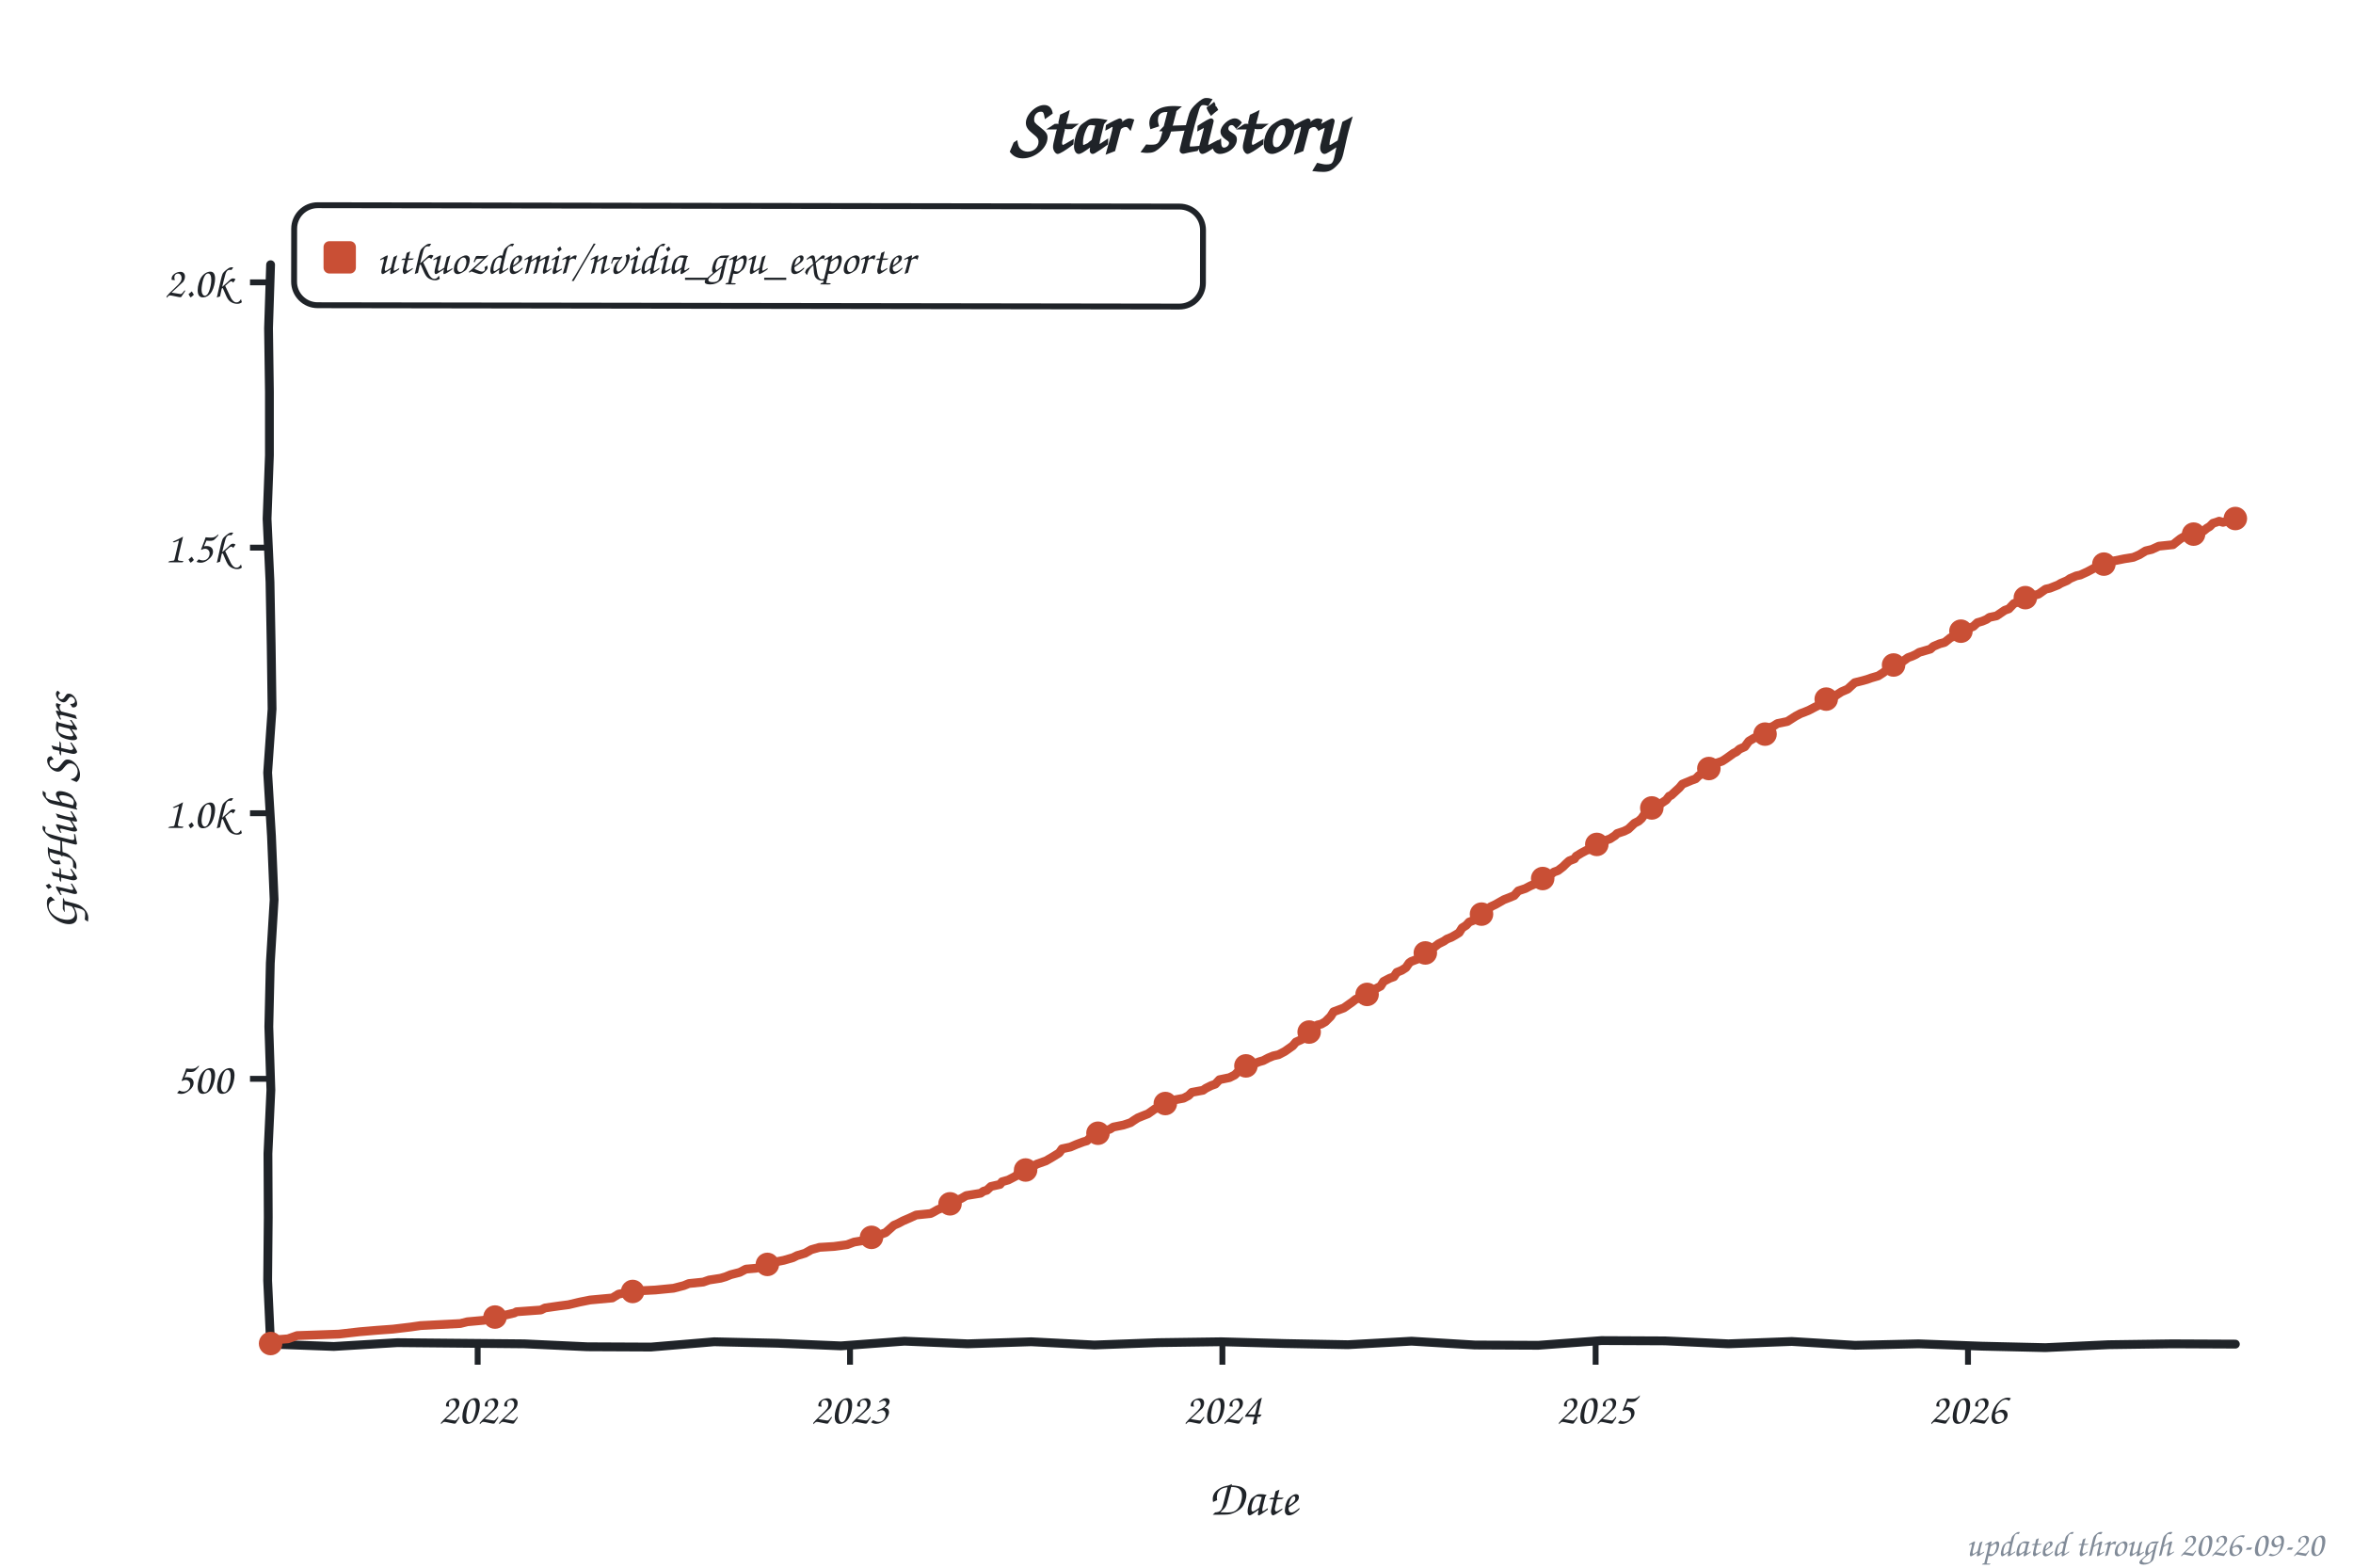
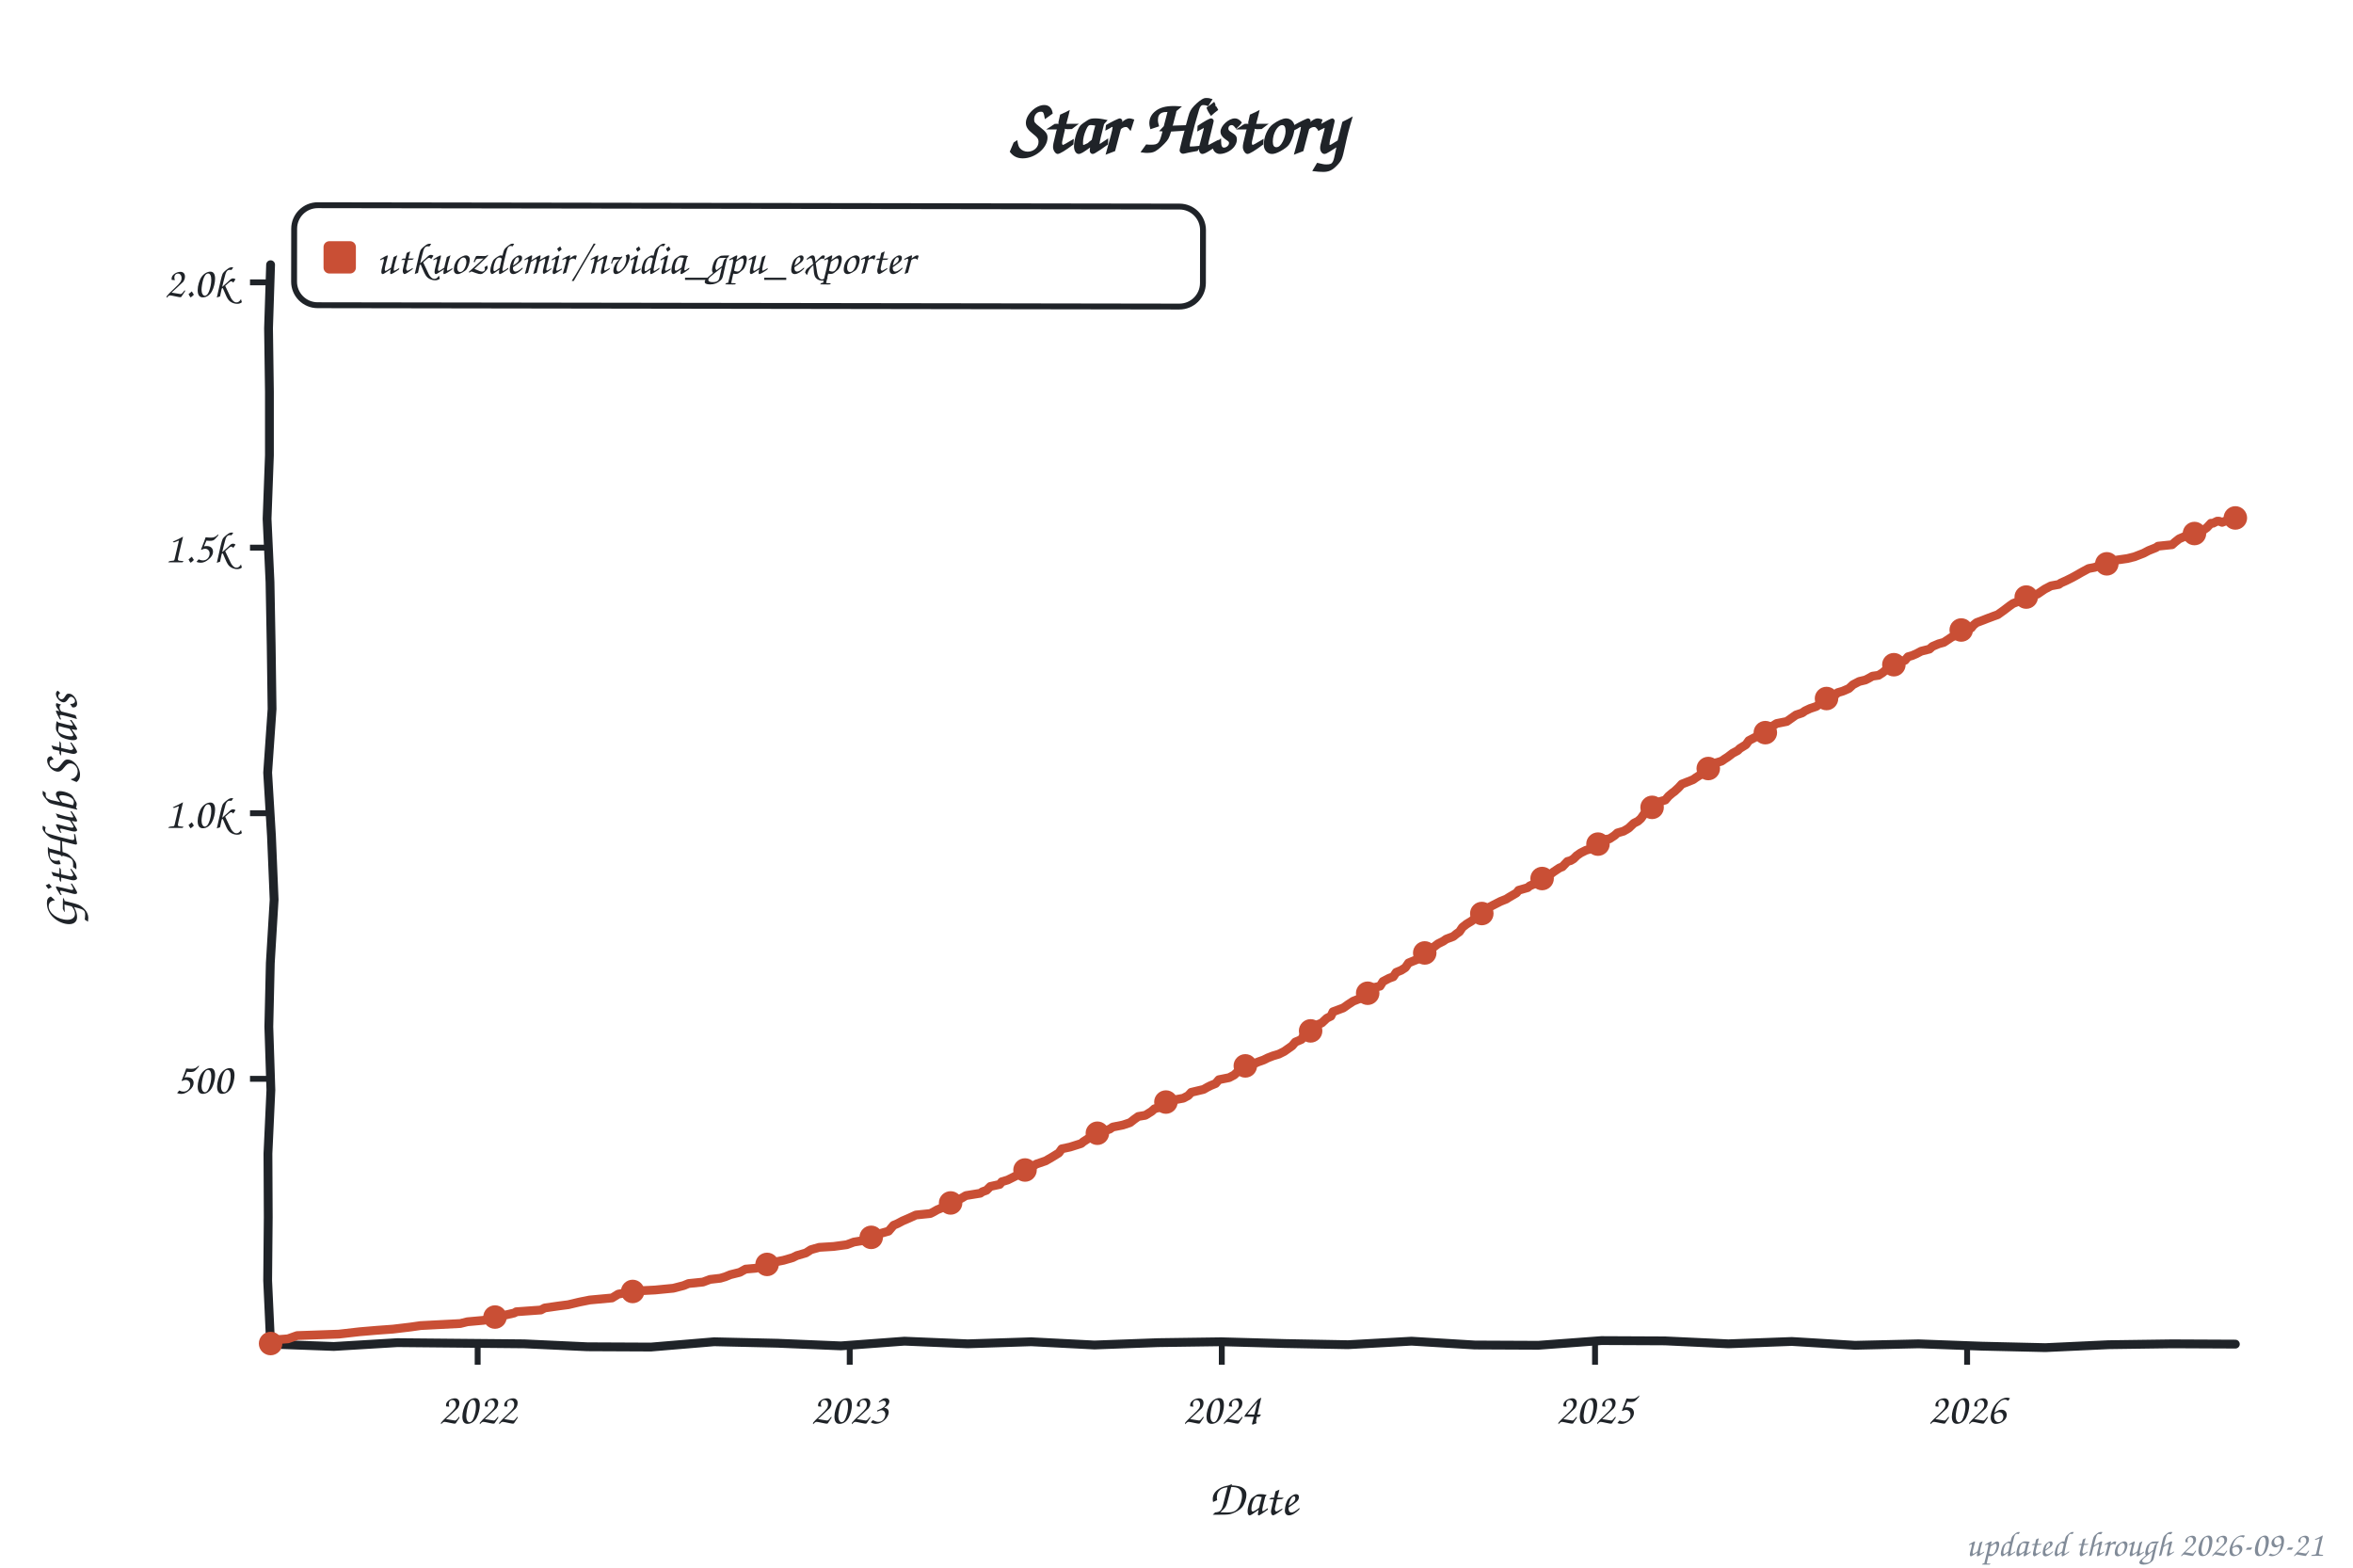
<svg xmlns="http://www.w3.org/2000/svg" width="800" height="533" viewBox="0 0 800 533" role="img" aria-label="Star history of utkuozdemir/nvidia_gpu_exporter">
  <style>text{font-family:"Comic Sans MS","Chalkboard SE","Comic Neue","Marker Felt",cursive}</style>
  <text x="400" y="52" font-size="26" font-weight="bold" text-anchor="middle" fill="#1f2328">Star History</text>
  <rect x="100" y="70" width="309" height="34" rx="8" fill="none" stroke="#1f2328" stroke-width="2" transform="rotate(0.09 254 87)" />
  <rect x="110" y="82" width="11" height="11" rx="2" fill="#c94f35" />
  <text x="128" y="93" font-size="15" fill="#1f2328" textLength="270" lengthAdjust="spacingAndGlyphs">utkuozdemir/nvidia_gpu_exporter</text>
  <line x1="85" y1="366.8" x2="92" y2="366.8" stroke="#1f2328" stroke-width="2" />
  <text x="79" y="371.8" font-size="15" text-anchor="end" fill="#1f2328">500</text>
  <line x1="85" y1="276.5" x2="92" y2="276.5" stroke="#1f2328" stroke-width="2" />
  <text x="79" y="281.5" font-size="15" text-anchor="end" fill="#1f2328">1.0k</text>
  <line x1="85" y1="186.2" x2="92" y2="186.2" stroke="#1f2328" stroke-width="2" />
  <text x="79" y="191.2" font-size="15" text-anchor="end" fill="#1f2328">1.5k</text>
  <line x1="85" y1="96.0" x2="92" y2="96.0" stroke="#1f2328" stroke-width="2" />
  <text x="79" y="101.0" font-size="15" text-anchor="end" fill="#1f2328">2.0k</text>
  <line x1="162.4" y1="457" x2="162.4" y2="464" stroke="#1f2328" stroke-width="2" />
  <text x="162.4" y="484" font-size="15" text-anchor="middle" fill="#1f2328">2022</text>
-   <line x1="289.0" y1="457" x2="289.0" y2="464" stroke="#1f2328" stroke-width="2" />
-   <text x="289.0" y="484" font-size="15" text-anchor="middle" fill="#1f2328">2023</text>
-   <line x1="415.6" y1="457" x2="415.6" y2="464" stroke="#1f2328" stroke-width="2" />
-   <text x="415.6" y="484" font-size="15" text-anchor="middle" fill="#1f2328">2024</text>
-   <line x1="542.5" y1="457" x2="542.5" y2="464" stroke="#1f2328" stroke-width="2" />
-   <text x="542.5" y="484" font-size="15" text-anchor="middle" fill="#1f2328">2025</text>
-   <line x1="669.1" y1="457" x2="669.1" y2="464" stroke="#1f2328" stroke-width="2" />
-   <text x="669.1" y="484" font-size="15" text-anchor="middle" fill="#1f2328">2026</text>
+   <line x1="288.9" y1="457" x2="288.9" y2="464" stroke="#1f2328" stroke-width="2" />
+   <text x="288.9" y="484" font-size="15" text-anchor="middle" fill="#1f2328">2023</text>
+   <line x1="415.4" y1="457" x2="415.4" y2="464" stroke="#1f2328" stroke-width="2" />
+   <text x="415.4" y="484" font-size="15" text-anchor="middle" fill="#1f2328">2024</text>
+   <line x1="542.3" y1="457" x2="542.3" y2="464" stroke="#1f2328" stroke-width="2" />
+   <text x="542.3" y="484" font-size="15" text-anchor="middle" fill="#1f2328">2025</text>
+   <line x1="668.8" y1="457" x2="668.8" y2="464" stroke="#1f2328" stroke-width="2" />
+   <text x="668.8" y="484" font-size="15" text-anchor="middle" fill="#1f2328">2026</text>
  <text x="426" y="515" font-size="17" text-anchor="middle" fill="#1f2328">Date</text>
  <text x="26" y="276" font-size="17" text-anchor="middle" fill="#1f2328" transform="rotate(-90 26 276)">GitHub Stars</text>
  <path d="M 92.0,90.0 L 91.3,111.6 L 91.6,133.2 L 91.6,154.8 L 90.8,176.4 L 91.8,197.9 L 92.2,219.5 L 92.5,241.1 L 91.0,262.7 L 92.3,284.3 L 93.2,305.9 L 91.9,327.5 L 91.4,349.1 L 92.1,370.6 L 91.1,392.2 L 91.2,413.8 L 91.0,435.4 L 92.0,457.0 L 113.5,457.8 L 135.1,456.5 L 156.6,456.7 L 178.2,456.9 L 199.7,457.9 L 221.3,458.0 L 242.8,456.2 L 264.4,456.7 L 285.9,457.6 L 307.5,456.0 L 329.0,456.9 L 350.6,456.2 L 372.1,457.3 L 393.7,456.5 L 415.2,456.2 L 436.8,456.8 L 458.3,457.2 L 479.9,456.0 L 501.4,457.3 L 523.0,457.4 L 544.5,455.8 L 566.1,455.9 L 587.6,456.9 L 609.2,456.1 L 630.7,457.4 L 652.3,456.9 L 673.8,457.7 L 695.4,458.2 L 716.9,457.2 L 738.5,456.9 L 760.0,457.0" fill="none" stroke="#1f2328" stroke-width="3" stroke-linecap="round" stroke-linejoin="round" />
-   <path d="M 92.0,456.8 L 92.7,455.6 L 97.9,455.2 L 101.0,454.1 L 115.2,453.6 L 122.2,452.8 L 128.1,452.3 L 133.6,451.9 L 139.5,451.2 L 143.0,450.7 L 156.5,450.0 L 158.9,449.4 L 164.5,448.9 L 168.3,447.8 L 171.1,447.3 L 174.9,446.4 L 175.6,446.0 L 183.9,445.4 L 185.3,444.7 L 190.2,444.0 L 193.3,443.6 L 197.1,442.7 L 200.6,442.0 L 208.2,441.3 L 210.3,440.0 L 213.0,439.5 L 216.9,438.9 L 222.8,438.6 L 229.0,438.0 L 232.5,437.1 L 234.2,436.4 L 239.1,435.9 L 241.1,435.2 L 245.0,434.6 L 246.7,434.1 L 248.4,433.4 L 251.5,432.6 L 253.6,431.5 L 257.1,431.2 L 262.3,429.7 L 264.0,429.0 L 266.5,428.5 L 269.6,427.6 L 271.0,426.9 L 273.7,426.1 L 275.8,424.9 L 278.6,424.1 L 283.5,423.8 L 288.0,423.2 L 290.4,422.3 L 293.5,421.8 L 295.6,420.9 L 297.7,420.4 L 299.1,419.8 L 301.1,419.1 L 303.9,416.6 L 305.3,416.0 L 307.0,415.1 L 309.1,414.2 L 311.5,413.1 L 316.4,412.6 L 317.4,412.1 L 318.8,411.3 L 321.3,410.3 L 323.0,409.3 L 324.7,408.3 L 326.8,407.5 L 328.5,406.5 L 333.4,405.7 L 334.4,405.0 L 335.5,404.7 L 336.9,403.4 L 340.0,402.7 L 340.7,401.8 L 342.8,401.2 L 345.5,399.8 L 346.2,398.7 L 348.7,397.8 L 350.7,396.9 L 352.5,395.8 L 355.6,394.7 L 358.0,393.3 L 360.1,392.0 L 361.1,390.6 L 363.9,390.0 L 366.0,389.1 L 368.4,388.2 L 369.5,387.9 L 370.9,386.6 L 372.6,385.9 L 373.6,385.2 L 375.4,384.6 L 377.4,383.9 L 378.5,383.2 L 382.0,382.5 L 384.4,381.7 L 385.4,381.0 L 386.8,380.1 L 388.5,379.4 L 390.3,378.7 L 392.7,377.0 L 394.4,376.5 L 396.2,375.2 L 397.6,374.3 L 402.4,373.4 L 404.1,372.5 L 405.2,371.4 L 409.0,370.7 L 410.0,370.0 L 411.8,369.1 L 413.2,368.6 L 414.6,367.1 L 418.0,366.4 L 419.8,365.5 L 421.1,364.2 L 423.6,362.4 L 426.3,361.7 L 428.1,361.0 L 429.5,360.6 L 431.2,359.7 L 432.9,359.0 L 434.7,358.6 L 436.8,357.5 L 437.8,356.8 L 439.5,355.6 L 440.6,354.3 L 442.6,353.4 L 443.7,351.6 L 445.8,350.5 L 446.5,349.6 L 447.9,348.5 L 449.2,348.2 L 450.6,347.4 L 452.4,345.6 L 453.4,344.0 L 456.9,342.7 L 457.9,342.0 L 458.6,341.5 L 459.6,340.8 L 461.0,339.7 L 464.2,338.8 L 465.2,337.7 L 466.9,336.6 L 469.4,335.3 L 470.4,333.7 L 472.5,332.6 L 473.9,332.1 L 474.9,330.6 L 476.6,329.9 L 478.0,329.0 L 479.1,327.4 L 479.8,326.9 L 482.2,326.0 L 483.9,324.9 L 485.3,323.2 L 487.0,322.5 L 489.1,320.9 L 490.9,320.0 L 491.9,319.3 L 493.6,318.6 L 495.0,317.8 L 496.1,317.1 L 497.1,315.5 L 498.5,314.6 L 499.5,313.5 L 501.3,312.8 L 504.0,310.6 L 504.7,309.9 L 506.1,309.2 L 506.8,308.3 L 508.5,307.5 L 511.3,305.9 L 513.1,305.2 L 514.8,304.5 L 516.2,302.9 L 518.6,302.1 L 520.3,301.2 L 522.4,300.3 L 523.5,299.6 L 525.2,298.2 L 526.9,297.6 L 528.3,296.5 L 529.7,296.0 L 531.4,294.7 L 532.5,293.6 L 533.5,292.7 L 535.3,292.0 L 535.9,291.1 L 537.7,290.0 L 539.4,289.1 L 541.1,288.6 L 542.5,287.5 L 543.6,287.0 L 544.6,286.2 L 547.4,285.2 L 549.1,284.1 L 549.8,283.4 L 552.2,282.6 L 553.6,281.9 L 555.7,279.9 L 557.1,279.2 L 558.1,278.3 L 559.5,276.3 L 560.6,275.4 L 561.3,275.1 L 562.3,274.2 L 564.4,273.4 L 566.5,272.0 L 567.5,270.7 L 568.2,270.4 L 569.6,269.1 L 571.0,267.8 L 572.0,266.6 L 575.1,265.3 L 576.5,264.8 L 577.6,263.7 L 579.6,262.6 L 580.7,261.5 L 581.7,260.8 L 582.8,259.7 L 585.5,258.8 L 586.6,258.1 L 587.6,257.4 L 589.4,256.1 L 590.4,255.6 L 591.4,254.7 L 593.2,253.9 L 594.6,252.0 L 596.3,251.0 L 598.4,250.0 L 600.1,249.6 L 601.2,247.6 L 602.9,246.9 L 604.3,246.0 L 607.7,245.3 L 610.5,243.5 L 612.2,242.6 L 613.3,242.2 L 615.0,241.5 L 617.1,240.4 L 618.5,239.7 L 619.2,239.3 L 620.2,238.2 L 623.7,236.8 L 624.7,236.1 L 626.1,235.2 L 628.2,234.3 L 629.6,233.0 L 630.6,232.1 L 633.4,231.4 L 634.8,231.0 L 636.2,230.5 L 638.6,229.8 L 640.3,228.7 L 641.7,227.6 L 642.4,226.9 L 644.9,225.2 L 646.9,224.9 L 648.7,223.6 L 650.1,223.1 L 651.4,222.5 L 652.5,221.8 L 656.3,220.7 L 657.3,219.8 L 659.4,218.9 L 661.2,218.4 L 663.2,216.8 L 666.0,215.7 L 667.0,214.2 L 669.1,213.7 L 670.9,213.0 L 672.3,211.7 L 674.0,211.2 L 675.4,210.6 L 676.4,209.9 L 678.8,209.4 L 681.6,207.5 L 683.0,207.0 L 684.7,205.2 L 686.1,204.7 L 687.5,203.8 L 689.9,202.9 L 693.1,202.0 L 695.5,200.3 L 696.9,200.0 L 699.7,198.9 L 700.7,198.3 L 702.8,197.4 L 703.8,196.7 L 705.9,195.8 L 707.3,195.5 L 709.7,194.4 L 712.5,192.9 L 713.5,192.2 L 716.6,191.7 L 717.7,190.9 L 722.2,190.0 L 725.3,189.5 L 727.4,188.6 L 729.5,187.3 L 731.6,186.8 L 734.0,185.7 L 738.8,185.2 L 739.9,184.3 L 741.3,183.2 L 742.3,182.6 L 745.8,181.6 L 747.2,181.0 L 748.6,180.5 L 749.2,180.5 L 750.3,179.6 L 751.3,179.0 L 752.4,177.9 L 753.4,177.6 L 754.5,177.2 L 755.8,177.6 L 756.5,177.4 L 757.6,176.9 L 758.6,176.5 L 760.0,176.3" fill="none" stroke="#c94f35" stroke-width="3" stroke-linecap="round" stroke-linejoin="round" />
+   <path d="M 92.0,456.8 L 92.7,455.6 L 97.9,455.2 L 101.0,454.1 L 115.2,453.6 L 122.2,452.8 L 128.1,452.3 L 133.6,451.9 L 139.5,451.2 L 143.0,450.7 L 156.5,450.0 L 158.9,449.4 L 164.5,448.9 L 168.3,447.8 L 171.0,447.3 L 174.9,446.4 L 175.5,446.0 L 183.9,445.4 L 185.2,444.7 L 190.1,444.0 L 193.2,443.6 L 197.0,442.7 L 200.5,442.0 L 208.1,441.3 L 210.2,440.0 L 213.0,439.5 L 216.8,438.9 L 222.7,438.6 L 228.9,438.0 L 232.4,437.1 L 234.1,436.4 L 239.0,435.9 L 241.4,435.0 L 244.9,434.6 L 246.6,434.1 L 248.3,433.4 L 251.5,432.6 L 253.5,431.5 L 257.0,431.2 L 262.2,429.7 L 263.9,429.0 L 266.4,428.5 L 269.5,427.6 L 270.9,426.9 L 274.0,426.0 L 275.7,424.9 L 278.5,424.1 L 283.4,423.8 L 287.9,423.2 L 290.3,422.3 L 293.4,421.8 L 295.5,420.9 L 297.6,420.4 L 299.6,419.3 L 302.1,418.6 L 303.8,416.6 L 305.2,416.0 L 306.9,415.1 L 309.0,414.2 L 311.4,413.1 L 316.3,412.6 L 317.3,412.1 L 318.7,411.3 L 321.1,410.3 L 322.9,409.3 L 325.0,407.9 L 326.7,407.5 L 328.4,406.5 L 333.3,405.7 L 334.0,405.2 L 335.4,404.7 L 336.7,403.4 L 339.9,402.7 L 340.6,401.8 L 342.6,401.2 L 345.4,399.8 L 346.8,398.5 L 348.9,397.6 L 350.6,396.9 L 352.3,395.8 L 355.5,394.7 L 357.9,393.3 L 360.0,392.0 L 361.0,390.6 L 363.8,390.0 L 367.6,388.8 L 368.3,388.2 L 369.7,387.3 L 370.7,386.6 L 372.4,385.9 L 373.5,385.2 L 375.2,384.6 L 377.3,383.9 L 378.3,383.2 L 381.8,382.5 L 384.2,381.7 L 385.6,380.6 L 387.0,379.6 L 389.4,379.2 L 391.5,377.9 L 392.5,377.0 L 394.3,376.5 L 396.0,375.2 L 397.4,374.3 L 402.3,373.4 L 404.0,372.5 L 405.0,371.4 L 409.2,370.4 L 410.6,369.6 L 411.6,369.1 L 413.3,368.4 L 414.4,367.1 L 417.9,366.4 L 419.6,365.5 L 421.0,364.2 L 423.4,362.4 L 426.2,361.7 L 427.9,361.0 L 429.6,360.4 L 431.0,359.7 L 432.8,359.0 L 434.8,358.4 L 436.6,357.5 L 437.6,356.8 L 439.3,355.6 L 440.4,354.3 L 442.5,353.4 L 443.5,351.6 L 445.6,350.5 L 446.6,349.4 L 447.7,348.5 L 449.4,347.8 L 451.1,346.2 L 452.5,345.5 L 453.2,344.0 L 456.7,342.7 L 457.7,342.0 L 458.4,341.5 L 460.1,340.4 L 462.9,339.3 L 464.7,338.1 L 465.7,337.5 L 467.4,335.7 L 469.2,335.3 L 470.2,333.7 L 472.3,332.6 L 473.7,332.1 L 474.7,330.6 L 476.4,329.9 L 477.8,329.0 L 478.9,327.4 L 480.6,326.7 L 483.4,325.6 L 484.4,324.0 L 485.1,323.2 L 486.8,322.5 L 488.9,320.9 L 490.7,320.0 L 491.7,319.3 L 494.1,318.4 L 495.2,317.5 L 496.2,316.8 L 497.2,315.3 L 498.6,314.2 L 500.4,313.1 L 502.1,311.7 L 503.8,310.6 L 504.5,309.9 L 505.9,309.2 L 506.6,308.3 L 510.1,306.5 L 512.1,305.7 L 513.2,305.0 L 515.6,303.6 L 516.3,302.7 L 519.4,301.8 L 520.1,301.2 L 522.2,300.3 L 523.2,299.6 L 525.0,298.2 L 526.7,297.6 L 528.1,296.5 L 530.2,295.1 L 531.2,294.7 L 532.9,292.9 L 534.0,292.6 L 535.0,292.0 L 536.1,290.9 L 537.4,290.0 L 539.2,289.1 L 540.9,288.6 L 542.6,287.1 L 543.7,286.8 L 545.1,285.5 L 547.2,285.2 L 548.9,284.1 L 549.9,283.2 L 552.0,282.6 L 553.7,281.6 L 555.5,279.9 L 556.9,279.2 L 557.9,278.3 L 559.3,276.3 L 560.3,275.4 L 561.7,274.5 L 563.4,273.8 L 564.5,272.5 L 566.2,272.0 L 567.3,270.7 L 568.6,269.6 L 569.3,269.1 L 570.7,267.8 L 571.8,266.6 L 575.6,265.1 L 576.6,264.4 L 578.0,263.5 L 579.4,262.6 L 580.8,261.3 L 581.8,260.3 L 582.9,259.5 L 585.3,258.8 L 586.3,258.1 L 587.4,257.4 L 589.1,256.1 L 590.8,255.2 L 591.5,254.5 L 593.6,253.2 L 594.6,251.8 L 596.7,250.7 L 598.1,250.0 L 600.2,249.1 L 601.2,247.4 L 602.6,246.9 L 604.0,246.0 L 607.5,245.3 L 610.6,243.1 L 612.7,242.4 L 613.7,241.7 L 615.4,240.9 L 617.5,240.2 L 618.2,239.7 L 619.6,238.4 L 620.3,238.1 L 623.4,236.8 L 624.8,235.5 L 626.5,235.0 L 628.6,234.1 L 630.0,232.8 L 632.1,231.7 L 634.2,231.2 L 635.2,230.7 L 636.6,229.9 L 638.7,229.6 L 640.1,228.7 L 641.4,227.6 L 642.1,226.9 L 644.6,225.2 L 647.7,224.5 L 648.7,223.3 L 650.1,222.9 L 651.5,222.3 L 653.2,221.4 L 656.0,220.7 L 657.0,219.8 L 659.1,218.9 L 660.9,218.4 L 663.6,216.6 L 665.7,215.7 L 666.8,214.2 L 670.2,213.5 L 670.9,212.6 L 672.0,211.7 L 674.4,210.8 L 675.4,210.4 L 677.8,209.5 L 679.2,209.0 L 681.3,207.5 L 683.4,205.9 L 684.4,205.2 L 686.2,204.5 L 687.5,203.6 L 690.0,202.3 L 692.7,202.0 L 695.2,200.3 L 697.3,199.2 L 700.0,198.7 L 700.7,198.2 L 702.5,197.4 L 704.5,196.4 L 705.6,195.8 L 707.7,194.6 L 710.1,193.3 L 712.2,192.9 L 714.9,191.8 L 716.7,191.5 L 719.8,190.4 L 723.3,189.9 L 725.7,189.3 L 728.8,188.1 L 730.5,187.2 L 733.0,186.2 L 733.7,185.7 L 738.5,185.2 L 739.5,184.3 L 740.9,183.2 L 743.0,182.3 L 746.1,181.4 L 746.8,181.0 L 748.2,180.5 L 749.3,180.1 L 750.3,179.4 L 751.7,177.9 L 752.4,177.9 L 753.8,177.2 L 754.5,177.2 L 755.5,177.6 L 756.5,177.2 L 757.9,177.0 L 758.6,176.5 L 760.0,176.1" fill="none" stroke="#c94f35" stroke-width="3" stroke-linecap="round" stroke-linejoin="round" />
  <circle cx="92.0" cy="456.8" r="4" fill="#c94f35" />
  <circle cx="168.3" cy="447.8" r="4" fill="#c94f35" />
  <circle cx="215.1" cy="439.1" r="4" fill="#c94f35" />
-   <circle cx="260.9" cy="429.9" r="4" fill="#c94f35" />
-   <circle cx="296.3" cy="420.7" r="4" fill="#c94f35" />
-   <circle cx="323.0" cy="409.3" r="4" fill="#c94f35" />
-   <circle cx="348.7" cy="397.8" r="4" fill="#c94f35" />
-   <circle cx="373.3" cy="385.3" r="4" fill="#c94f35" />
-   <circle cx="396.2" cy="375.2" r="4" fill="#c94f35" />
-   <circle cx="423.6" cy="362.4" r="4" fill="#c94f35" />
-   <circle cx="445.1" cy="350.9" r="4" fill="#c94f35" />
-   <circle cx="464.8" cy="338.1" r="4" fill="#c94f35" />
-   <circle cx="484.6" cy="324.0" r="4" fill="#c94f35" />
-   <circle cx="503.7" cy="310.8" r="4" fill="#c94f35" />
-   <circle cx="524.5" cy="298.7" r="4" fill="#c94f35" />
-   <circle cx="542.9" cy="287.1" r="4" fill="#c94f35" />
-   <circle cx="561.6" cy="274.7" r="4" fill="#c94f35" />
-   <circle cx="581.0" cy="261.3" r="4" fill="#c94f35" />
-   <circle cx="600.1" cy="249.6" r="4" fill="#c94f35" />
-   <circle cx="620.9" cy="237.7" r="4" fill="#c94f35" />
-   <circle cx="643.8" cy="226.1" r="4" fill="#c94f35" />
-   <circle cx="666.7" cy="214.6" r="4" fill="#c94f35" />
-   <circle cx="688.6" cy="203.2" r="4" fill="#c94f35" />
-   <circle cx="715.3" cy="191.8" r="4" fill="#c94f35" />
-   <circle cx="745.8" cy="181.6" r="4" fill="#c94f35" />
-   <circle cx="760.0" cy="176.3" r="4" fill="#c94f35" />
-   <text x="790" y="529" font-size="12" text-anchor="end" fill="#818b98">updated through 2026-09-20</text>
+   <circle cx="260.8" cy="429.9" r="4" fill="#c94f35" />
+   <circle cx="296.2" cy="420.7" r="4" fill="#c94f35" />
+   <circle cx="323.2" cy="409.0" r="4" fill="#c94f35" />
+   <circle cx="348.5" cy="397.8" r="4" fill="#c94f35" />
+   <circle cx="373.1" cy="385.3" r="4" fill="#c94f35" />
+   <circle cx="396.4" cy="374.7" r="4" fill="#c94f35" />
+   <circle cx="423.4" cy="362.4" r="4" fill="#c94f35" />
+   <circle cx="445.6" cy="350.5" r="4" fill="#c94f35" />
+   <circle cx="465.0" cy="337.7" r="4" fill="#c94f35" />
+   <circle cx="484.4" cy="324.0" r="4" fill="#c94f35" />
+   <circle cx="503.8" cy="310.6" r="4" fill="#c94f35" />
+   <circle cx="524.3" cy="298.7" r="4" fill="#c94f35" />
+   <circle cx="543.3" cy="287.0" r="4" fill="#c94f35" />
+   <circle cx="561.7" cy="274.5" r="4" fill="#c94f35" />
+   <circle cx="580.8" cy="261.3" r="4" fill="#c94f35" />
+   <circle cx="600.2" cy="249.1" r="4" fill="#c94f35" />
+   <circle cx="621.0" cy="237.5" r="4" fill="#c94f35" />
+   <circle cx="643.9" cy="226.0" r="4" fill="#c94f35" />
+   <circle cx="666.8" cy="214.2" r="4" fill="#c94f35" />
+   <circle cx="688.9" cy="203.0" r="4" fill="#c94f35" />
+   <circle cx="716.3" cy="191.7" r="4" fill="#c94f35" />
+   <circle cx="746.1" cy="181.4" r="4" fill="#c94f35" />
+   <circle cx="760.0" cy="176.1" r="4" fill="#c94f35" />
+   <text x="790" y="529" font-size="12" text-anchor="end" fill="#818b98">updated through 2026-09-21</text>
</svg>
